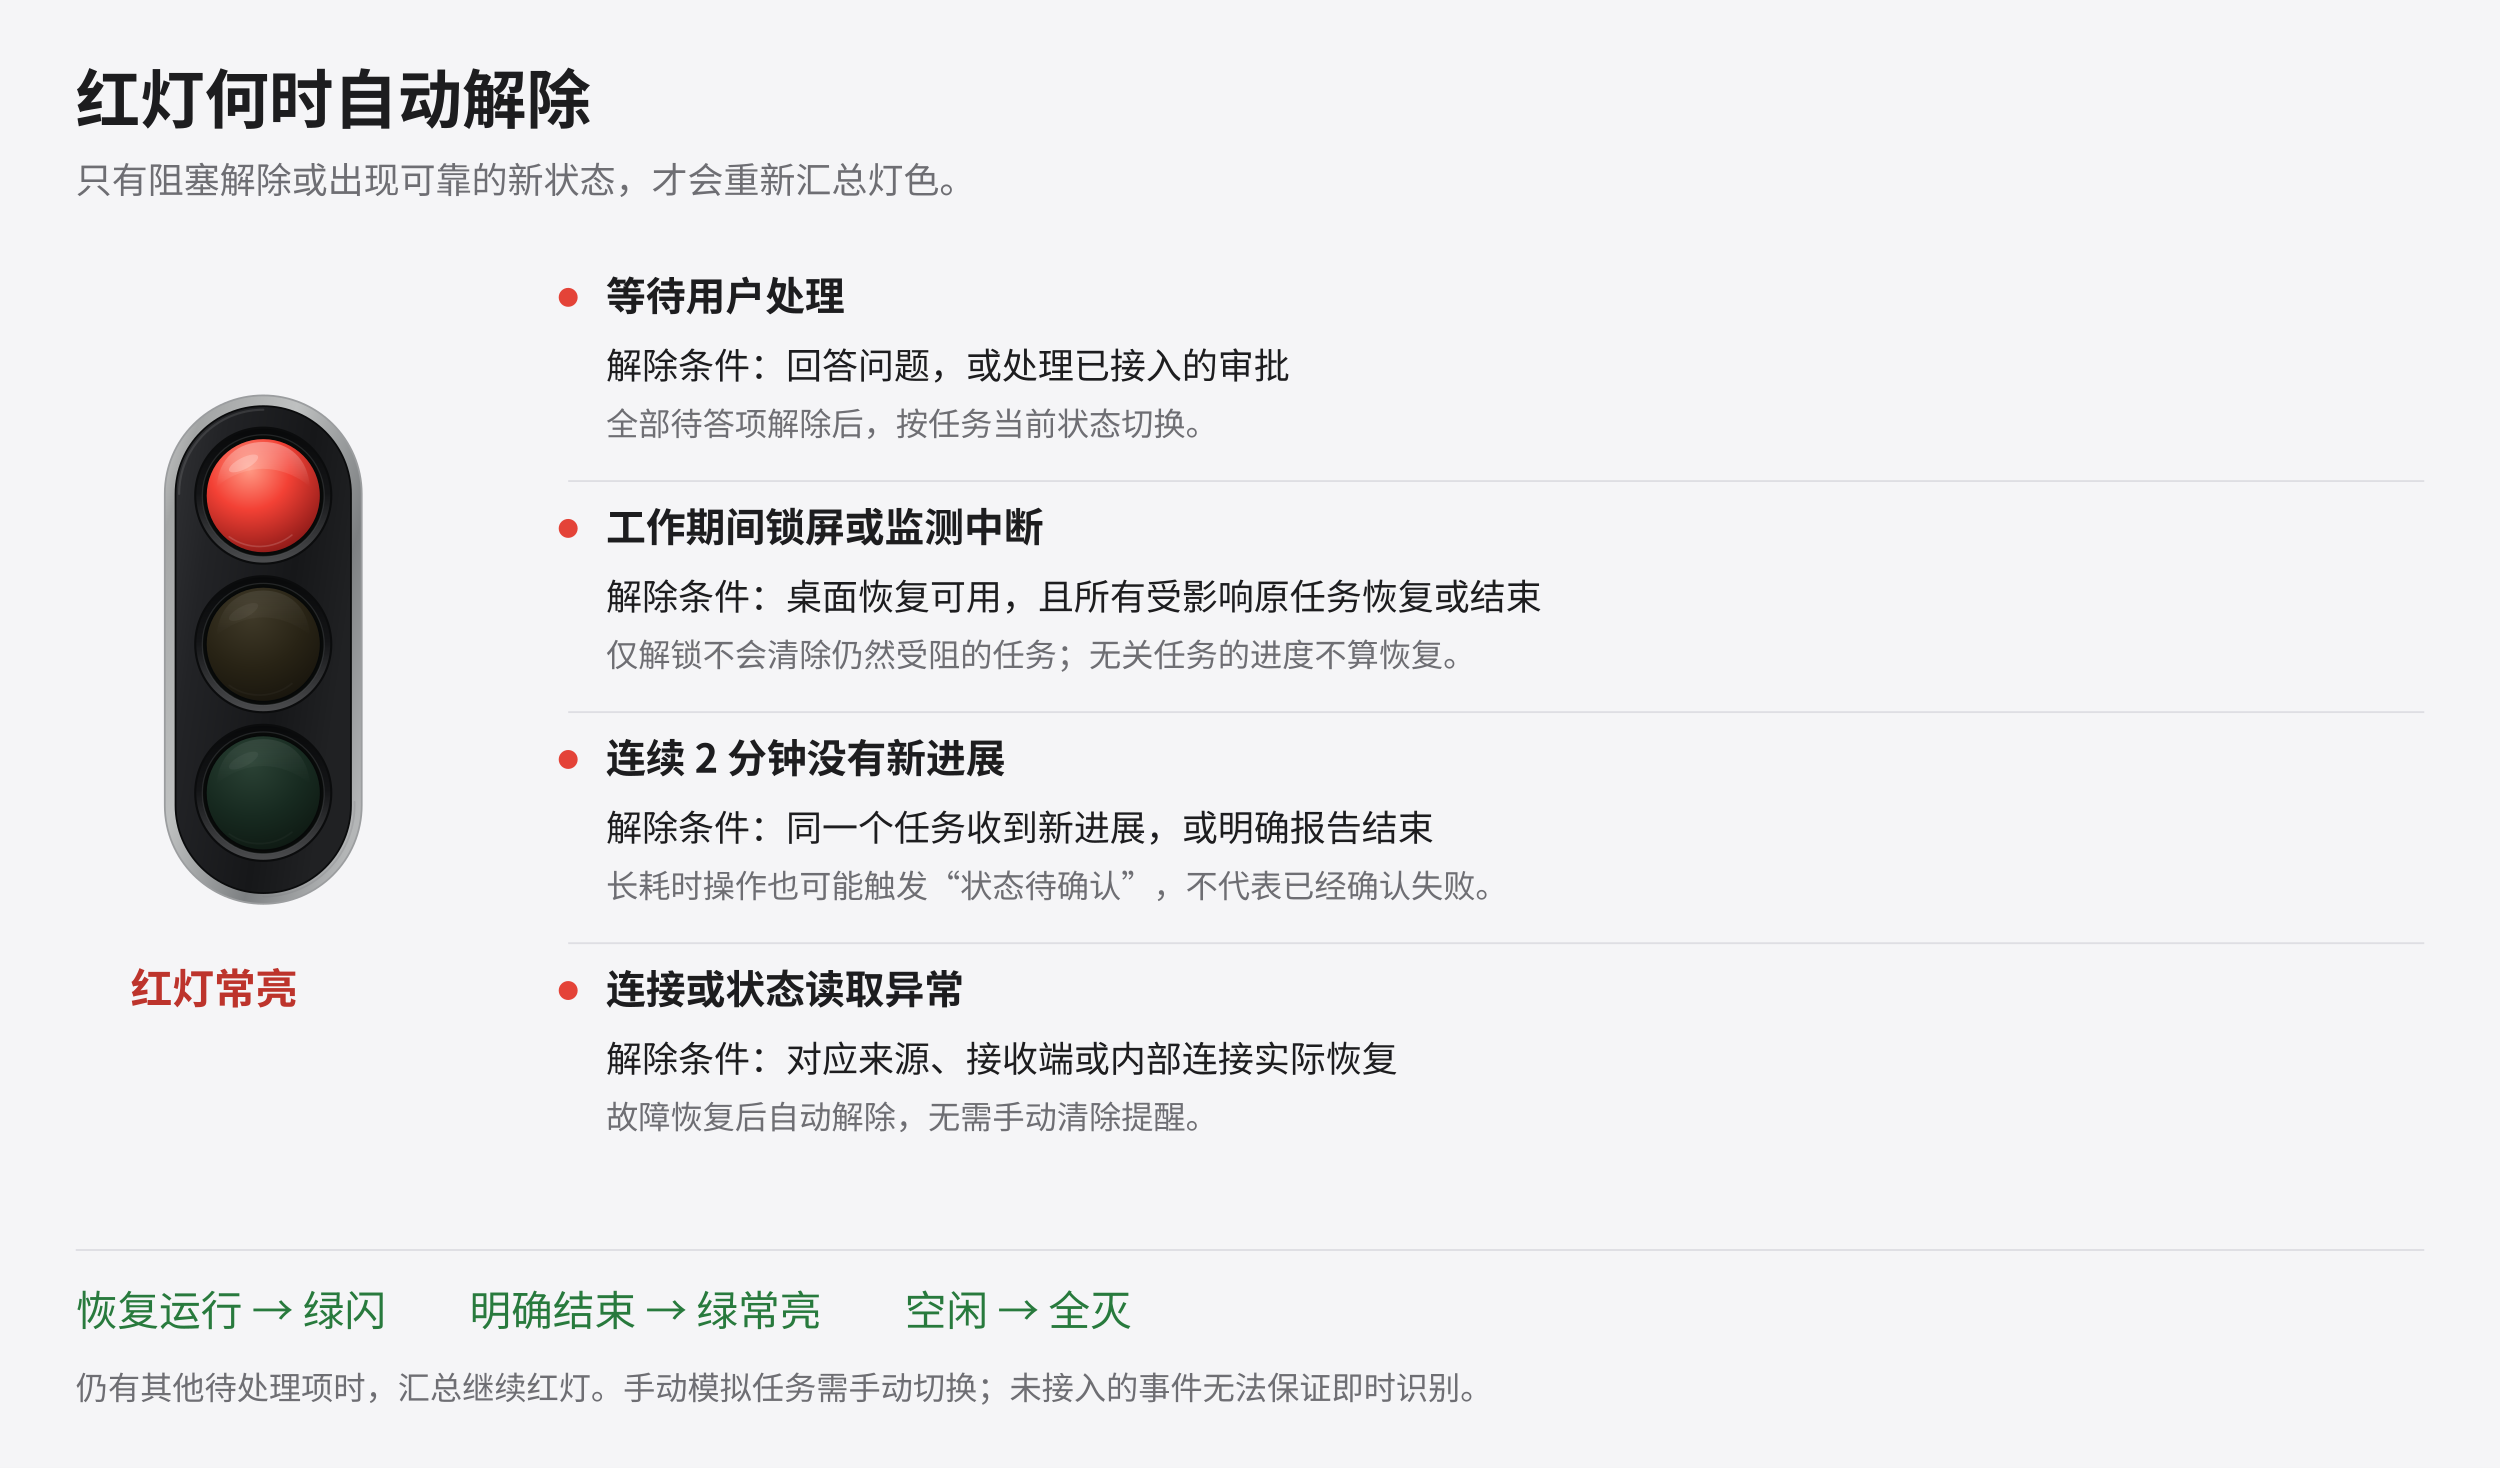
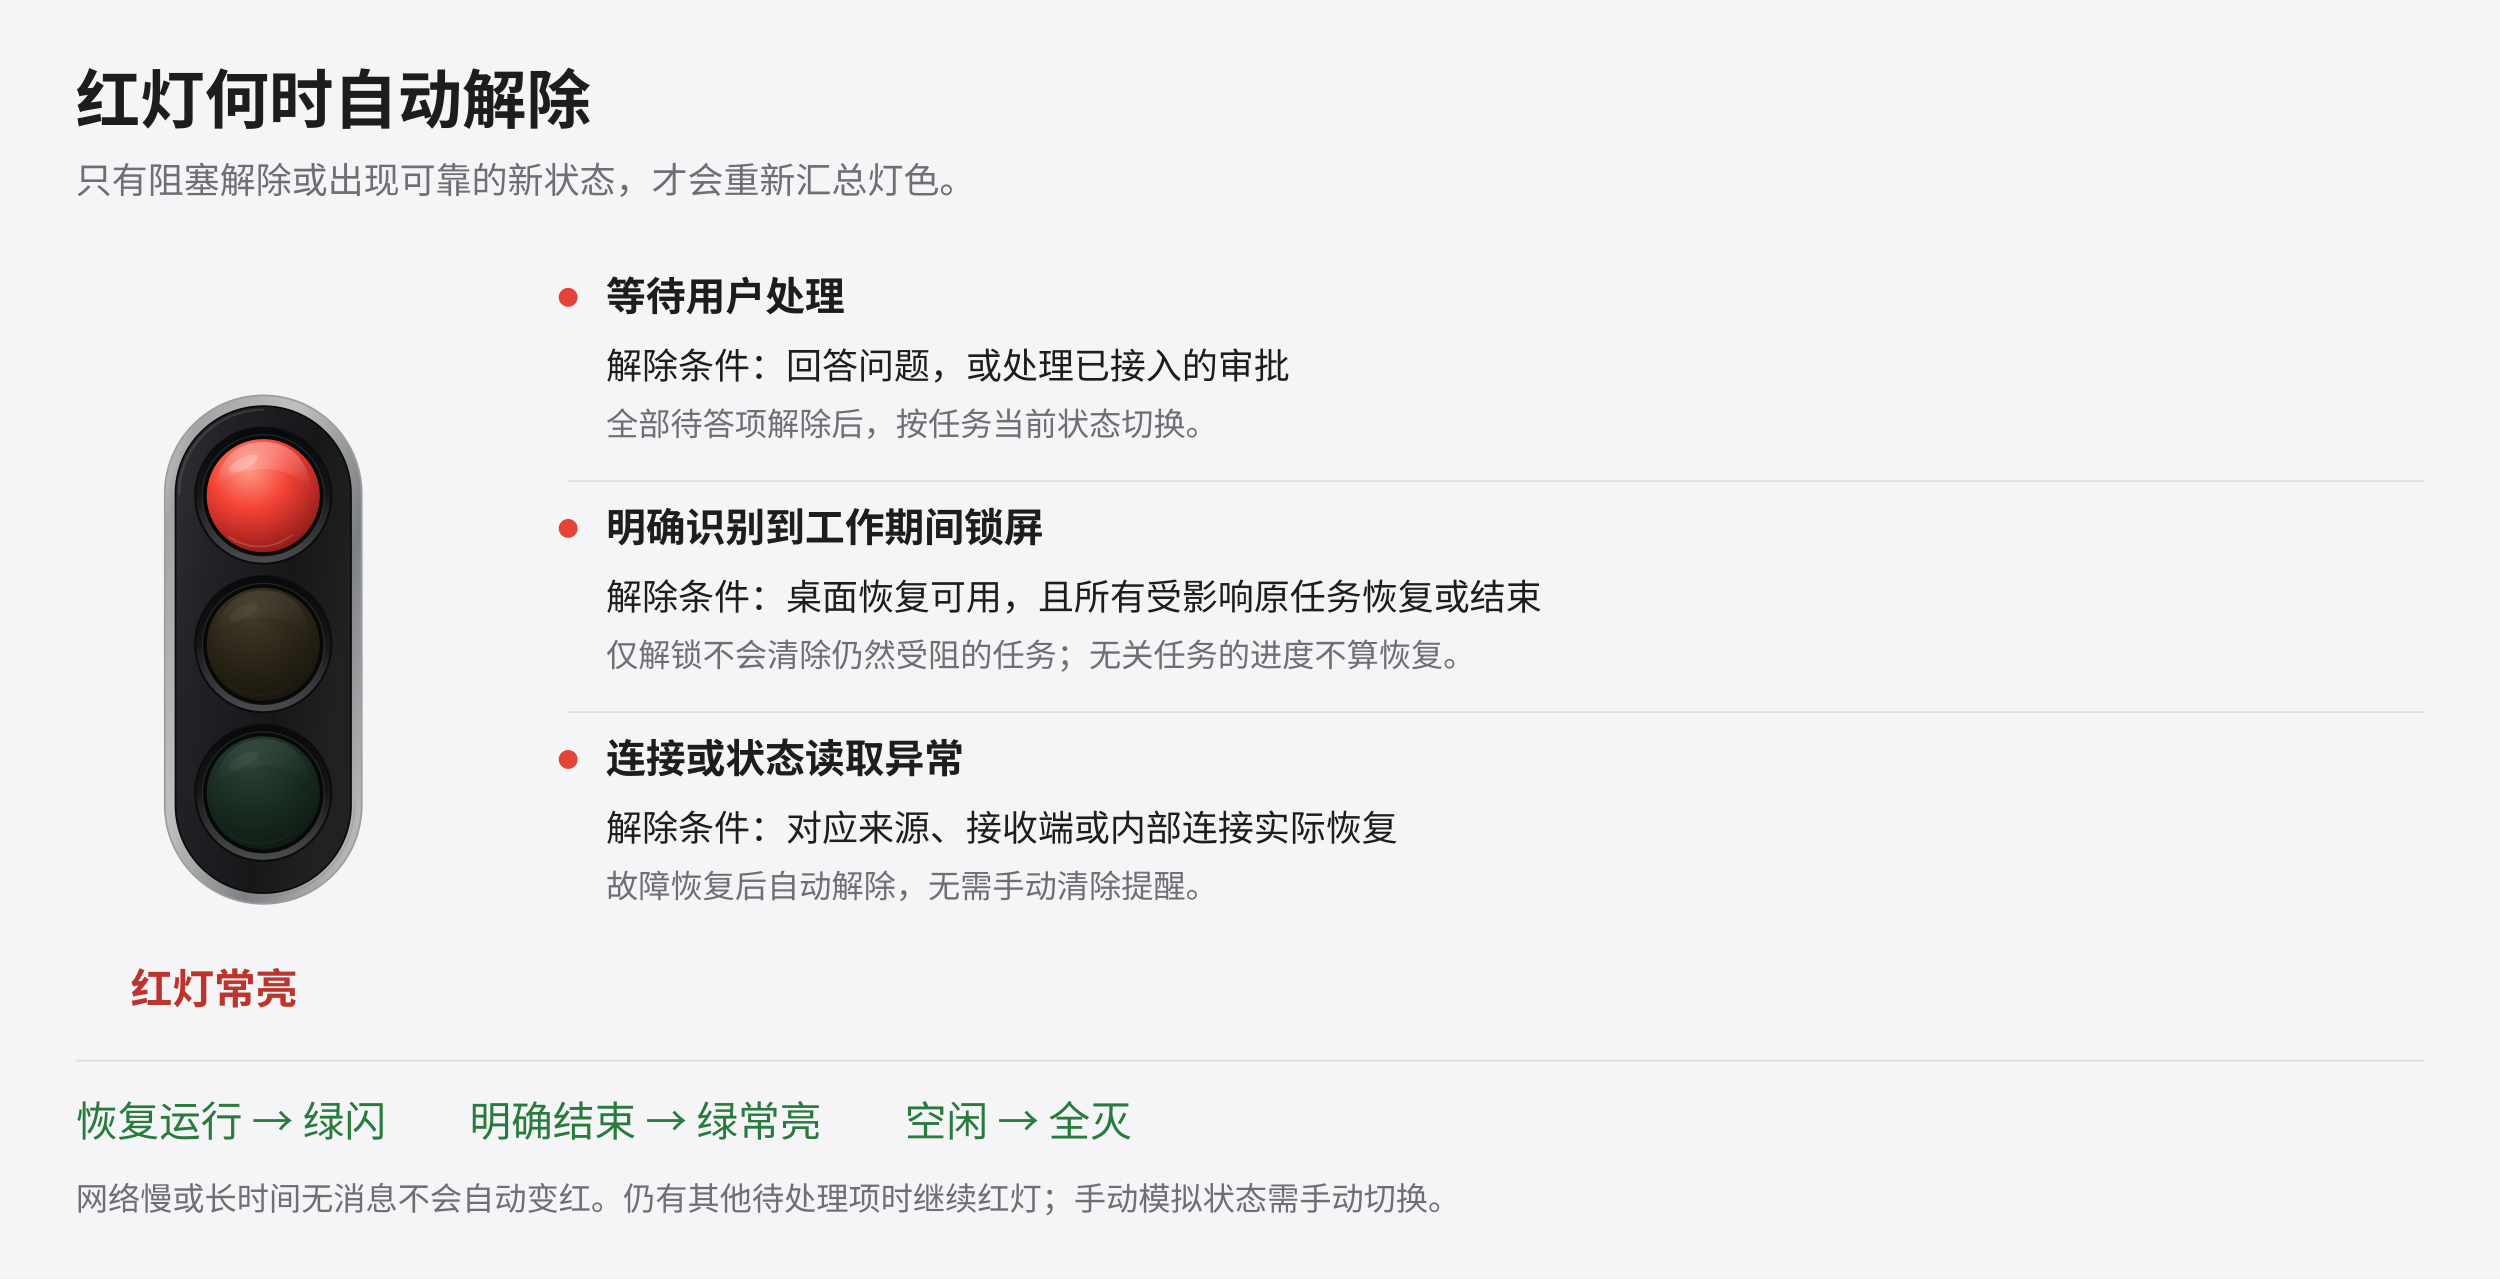
- <svg xmlns="http://www.w3.org/2000/svg" width="1320" height="775" viewBox="0 0 1320 775" role="img">
+ <svg xmlns="http://www.w3.org/2000/svg" width="1320" height="675" viewBox="0 0 1320 675" role="img">
  <style>text{font-family:-apple-system,BlinkMacSystemFont,"PingFang SC","Microsoft YaHei","Noto Sans CJK SC",sans-serif}.attention-ring{opacity:0}.signal-completed .lamp-active{opacity:.58}</style>
-   <rect width="1320" height="775" fill="#f5f5f7" />
+   <rect width="1320" height="675" fill="#f5f5f7" />
  <text x="40" y="65" font-size="34" fill="#1d1d1f" font-weight="650">红灯何时自动解除</text>
  <text x="40" y="102" font-size="19" fill="#6e6e73" font-weight="400">只有阻塞解除或出现可靠的新状态，才会重新汇总灯色。</text>
  <svg x="68" y="205" width="142" height="276" class="signal signal-classic  signal-attention signal-static" viewBox="0 0 150 292" role="img" aria-label="信号灯：attention">
    <defs>
      <linearGradient id="guide-attention-signal-_R_0_-rim" x1="0" y1="0" x2="1" y2=".8">
        <stop stop-color="#d0d1d1" />
        <stop offset=".13" stop-color="#a3a5a5" />
        <stop offset=".42" stop-color="#bfc1c1" />
        <stop offset=".73" stop-color="#7d8082" />
        <stop offset="1" stop-color="#b4b6b7" />
      </linearGradient>
      <linearGradient id="guide-attention-signal-_R_0_-body" x1="0" y1="0" x2="1" y2=".4">
        <stop stop-color="#303134" />
        <stop offset=".25" stop-color="#222326" />
        <stop offset=".7" stop-color="#161719" />
        <stop offset="1" stop-color="#202123" />
      </linearGradient>
      <linearGradient id="guide-attention-signal-_R_0_-socket" x1="0" y1="0" x2="0" y2="1">
        <stop stop-color="#08090a" />
        <stop offset=".48" stop-color="#141517" />
        <stop offset="1" stop-color="#4c4d4f" />
      </linearGradient>
      <linearGradient id="guide-attention-signal-_R_0_-glass-reflection" x1="0" y1="0" x2="0" y2="1">
        <stop stop-color="#ffffff" stop-opacity=".42" />
        <stop offset="1" stop-color="#ffffff" stop-opacity="0" />
      </linearGradient>
      <g>
        <radialGradient id="guide-attention-signal-_R_0_-on-0" cx="38%" cy="27%" r="78%">
          <stop stop-color="#ff9a85" />
          <stop offset=".45" stop-color="#f34135" />
          <stop offset="1" stop-color="#8b1917" />
        </radialGradient>
        <radialGradient id="guide-attention-signal-_R_0_-off-0" cx="40%" cy="24%" r="85%">
          <stop stop-color="#493035" />
          <stop offset=".55" stop-color="#28171b" />
          <stop offset="1" stop-color="#150d10" />
        </radialGradient>
      </g>
      <g>
        <radialGradient id="guide-attention-signal-_R_0_-on-1" cx="38%" cy="27%" r="78%">
          <stop stop-color="#fff8b3" />
          <stop offset=".45" stop-color="#f5c439" />
          <stop offset="1" stop-color="#8b6016" />
        </radialGradient>
        <radialGradient id="guide-attention-signal-_R_0_-off-1" cx="40%" cy="24%" r="85%">
          <stop stop-color="#403a29" />
          <stop offset=".55" stop-color="#282315" />
          <stop offset="1" stop-color="#16130c" />
        </radialGradient>
      </g>
      <g>
        <radialGradient id="guide-attention-signal-_R_0_-on-2" cx="38%" cy="27%" r="78%">
          <stop stop-color="#c8ffc0" />
          <stop offset=".45" stop-color="#59d16b" />
          <stop offset="1" stop-color="#176434" />
        </radialGradient>
        <radialGradient id="guide-attention-signal-_R_0_-off-2" cx="40%" cy="24%" r="85%">
          <stop stop-color="#2b4235" />
          <stop offset=".55" stop-color="#172a20" />
          <stop offset="1" stop-color="#0d1711" />
        </radialGradient>
      </g>
    </defs>
    <rect x="20" y="4" width="110" height="284" rx="55" fill="url(#guide-attention-signal-_R_0_-rim)" stroke="#9b9d9f" stroke-width="1" />
    <rect x="26" y="10" width="98" height="272" rx="49" fill="url(#guide-attention-signal-_R_0_-body)" stroke="#0a0b0c" stroke-width="1" />
    <path d="M28 59a47 47 0 0 1 47-47" fill="none" stroke="#b5b6b7" stroke-opacity=".16" stroke-width="1.2" stroke-linecap="round" />
    <path d="M126 231a51 51 0 0 1-51 53" fill="none" stroke="#77797b" stroke-opacity=".22" stroke-width="1" stroke-linecap="round" />
    <g>
      <circle cx="75" cy="60" r="38" fill="url(#guide-attention-signal-_R_0_-socket)" stroke="#0b0c0d" stroke-width="1.2" />
      <circle cx="75" cy="60" r="34" fill="#080a09" stroke="#636568" stroke-opacity=".3" stroke-width=".7" />
      <g class="lamp lamp-active">
        <circle cx="75" cy="60" r="32" fill="url(#guide-attention-signal-_R_0_-on-0)" stroke="#060808" stroke-width=".8" />
        <path d="M49 55c1-16 12-25 26-25s25 9 26 25c-8-7-18-10-26-10S57 48 49 55Z" fill="url(#guide-attention-signal-_R_0_-glass-reflection)" opacity="0.8" />
        <ellipse cx="64" cy="42" rx="9" ry="3.2" fill="#ffffff" opacity="0.23" transform="rotate(-27 64 42)" />
        <path d="M56 83a29 29 0 0 0 35-1" fill="none" stroke="#ffffff" stroke-opacity="0.16" stroke-width=".9" stroke-linecap="round" />
      </g>
      <circle class="attention-ring" cx="75" cy="60" r="36.5" fill="none" stroke="#ff6b5d" stroke-width="1.5" />
    </g>
    <g>
      <circle cx="75" cy="143" r="38" fill="url(#guide-attention-signal-_R_0_-socket)" stroke="#0b0c0d" stroke-width="1.2" />
      <circle cx="75" cy="143" r="34" fill="#080a09" stroke="#636568" stroke-opacity=".3" stroke-width=".7" />
      <g class="lamp ">
        <circle cx="75" cy="143" r="32" fill="url(#guide-attention-signal-_R_0_-off-1)" stroke="#060808" stroke-width=".8" />
        <path d="M49 138c1-16 12-25 26-25s25 9 26 25c-8-7-18-10-26-10S57 131 49 138Z" fill="url(#guide-attention-signal-_R_0_-glass-reflection)" opacity="0.18" />
        <ellipse cx="64" cy="125" rx="9" ry="3.2" fill="#ffffff" opacity="0.045" transform="rotate(-27 64 125)" />
        <path d="M56 166a29 29 0 0 0 35-1" fill="none" stroke="#ffffff" stroke-opacity="0.035" stroke-width=".9" stroke-linecap="round" />
      </g>
    </g>
    <g>
      <circle cx="75" cy="226" r="38" fill="url(#guide-attention-signal-_R_0_-socket)" stroke="#0b0c0d" stroke-width="1.2" />
      <circle cx="75" cy="226" r="34" fill="#080a09" stroke="#636568" stroke-opacity=".3" stroke-width=".7" />
      <g class="lamp ">
        <circle cx="75" cy="226" r="32" fill="url(#guide-attention-signal-_R_0_-off-2)" stroke="#060808" stroke-width=".8" />
        <path d="M49 221c1-16 12-25 26-25s25 9 26 25c-8-7-18-10-26-10S57 214 49 221Z" fill="url(#guide-attention-signal-_R_0_-glass-reflection)" opacity="0.18" />
        <ellipse cx="64" cy="208" rx="9" ry="3.2" fill="#ffffff" opacity="0.045" transform="rotate(-27 64 208)" />
        <path d="M56 249a29 29 0 0 0 35-1" fill="none" stroke="#ffffff" stroke-opacity="0.035" stroke-width=".9" stroke-linecap="round" />
      </g>
    </g>
  </svg>
  <text x="69" y="530" font-size="22" fill="#bd342c" font-weight="600">红灯常亮</text>
  <circle cx="300" cy="157" r="5" fill="#e44338" />
  <text x="320" y="164" font-size="21" fill="#1d1d1f" font-weight="600">等待用户处理</text>
  <text x="320" y="200" font-size="19" fill="#1d1d1f" font-weight="400">解除条件：回答问题，或处理已接入的审批</text>
  <text x="320" y="230" font-size="17" fill="#6e6e73" font-weight="400">全部待答项解除后，按任务当前状态切换。</text>
  <path d="M300 254H1280" stroke="#dedee3" />
  <circle cx="300" cy="279" r="5" fill="#e44338" />
-   <text x="320" y="286" font-size="21" fill="#1d1d1f" font-weight="600">工作期间锁屏或监测中断</text>
+   <text x="320" y="286" font-size="21" fill="#1d1d1f" font-weight="600">明确识别到工作期间锁屏</text>
  <text x="320" y="322" font-size="19" fill="#1d1d1f" font-weight="400">解除条件：桌面恢复可用，且所有受影响原任务恢复或结束</text>
  <text x="320" y="352" font-size="17" fill="#6e6e73" font-weight="400">仅解锁不会清除仍然受阻的任务；无关任务的进度不算恢复。</text>
  <path d="M300 376H1280" stroke="#dedee3" />
  <circle cx="300" cy="401" r="5" fill="#e44338" />
-   <text x="320" y="408" font-size="21" fill="#1d1d1f" font-weight="600">连续 2 分钟没有新进展</text>
-   <text x="320" y="444" font-size="19" fill="#1d1d1f" font-weight="400">解除条件：同一个任务收到新进展，或明确报告结束</text>
-   <text x="320" y="474" font-size="17" fill="#6e6e73" font-weight="400">长耗时操作也可能触发“状态待确认”，不代表已经确认失败。</text>
-   <path d="M300 498H1280" stroke="#dedee3" />
-   <circle cx="300" cy="523" r="5" fill="#e44338" />
-   <text x="320" y="530" font-size="21" fill="#1d1d1f" font-weight="600">连接或状态读取异常</text>
-   <text x="320" y="566" font-size="19" fill="#1d1d1f" font-weight="400">解除条件：对应来源、接收端或内部连接实际恢复</text>
-   <text x="320" y="596" font-size="17" fill="#6e6e73" font-weight="400">故障恢复后自动解除，无需手动清除提醒。</text>
-   <path d="M40 660H1280" stroke="#dedee3" />
-   <text x="40" y="700" font-size="22" fill="#287a3d" font-weight="500">恢复运行 → 绿闪　　明确结束 → 绿常亮　　空闲 → 全灭</text>
-   <text x="40" y="739" font-size="17" fill="#6e6e73" font-weight="400">仍有其他待处理项时，汇总继续红灯。手动模拟任务需手动切换；未接入的事件无法保证即时识别。</text>
+   <text x="320" y="408" font-size="21" fill="#1d1d1f" font-weight="600">连接或状态读取异常</text>
+   <text x="320" y="444" font-size="19" fill="#1d1d1f" font-weight="400">解除条件：对应来源、接收端或内部连接实际恢复</text>
+   <text x="320" y="474" font-size="17" fill="#6e6e73" font-weight="400">故障恢复后自动解除，无需手动清除提醒。</text>
+   <path d="M40 560H1280" stroke="#dedee3" />
+   <text x="40" y="600" font-size="22" fill="#287a3d" font-weight="500">恢复运行 → 绿闪　　明确结束 → 绿常亮　　空闲 → 全灭</text>
+   <text x="40" y="639" font-size="17" fill="#6e6e73" font-weight="400">网络慢或长时间无消息不会自动变红。仍有其他待处理项时继续红灯；手动模拟状态需手动切换。</text>
</svg>
